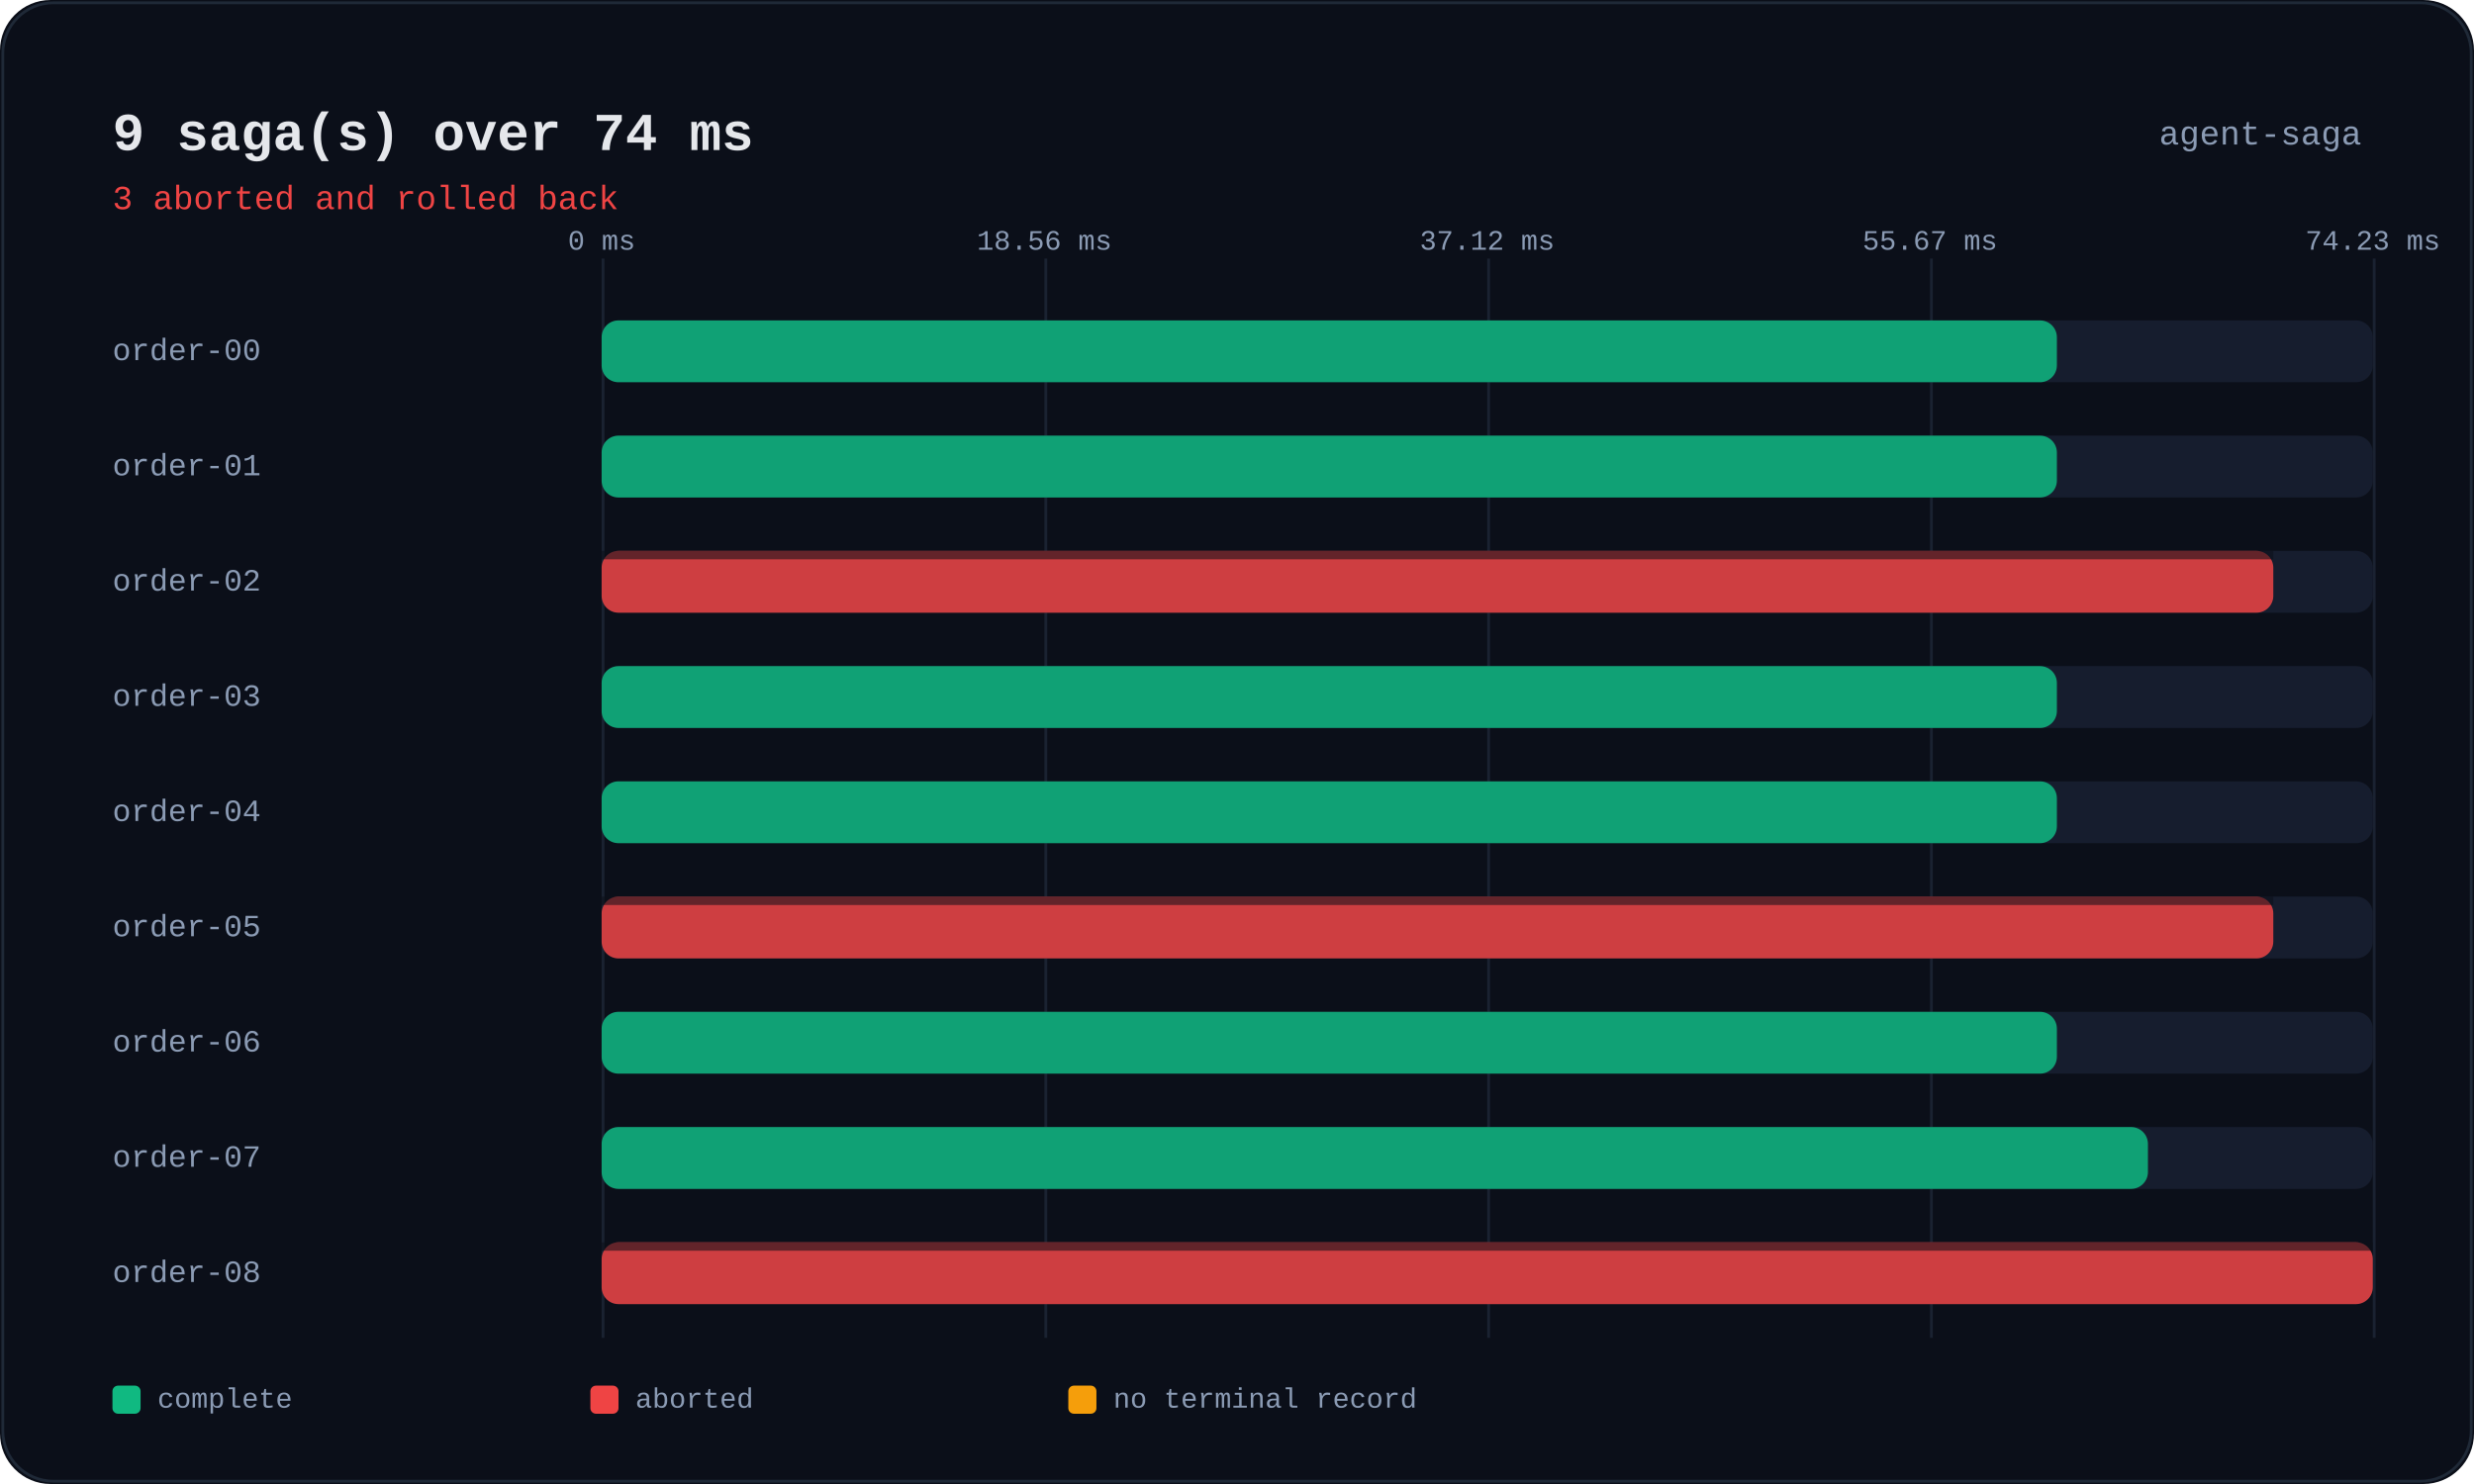
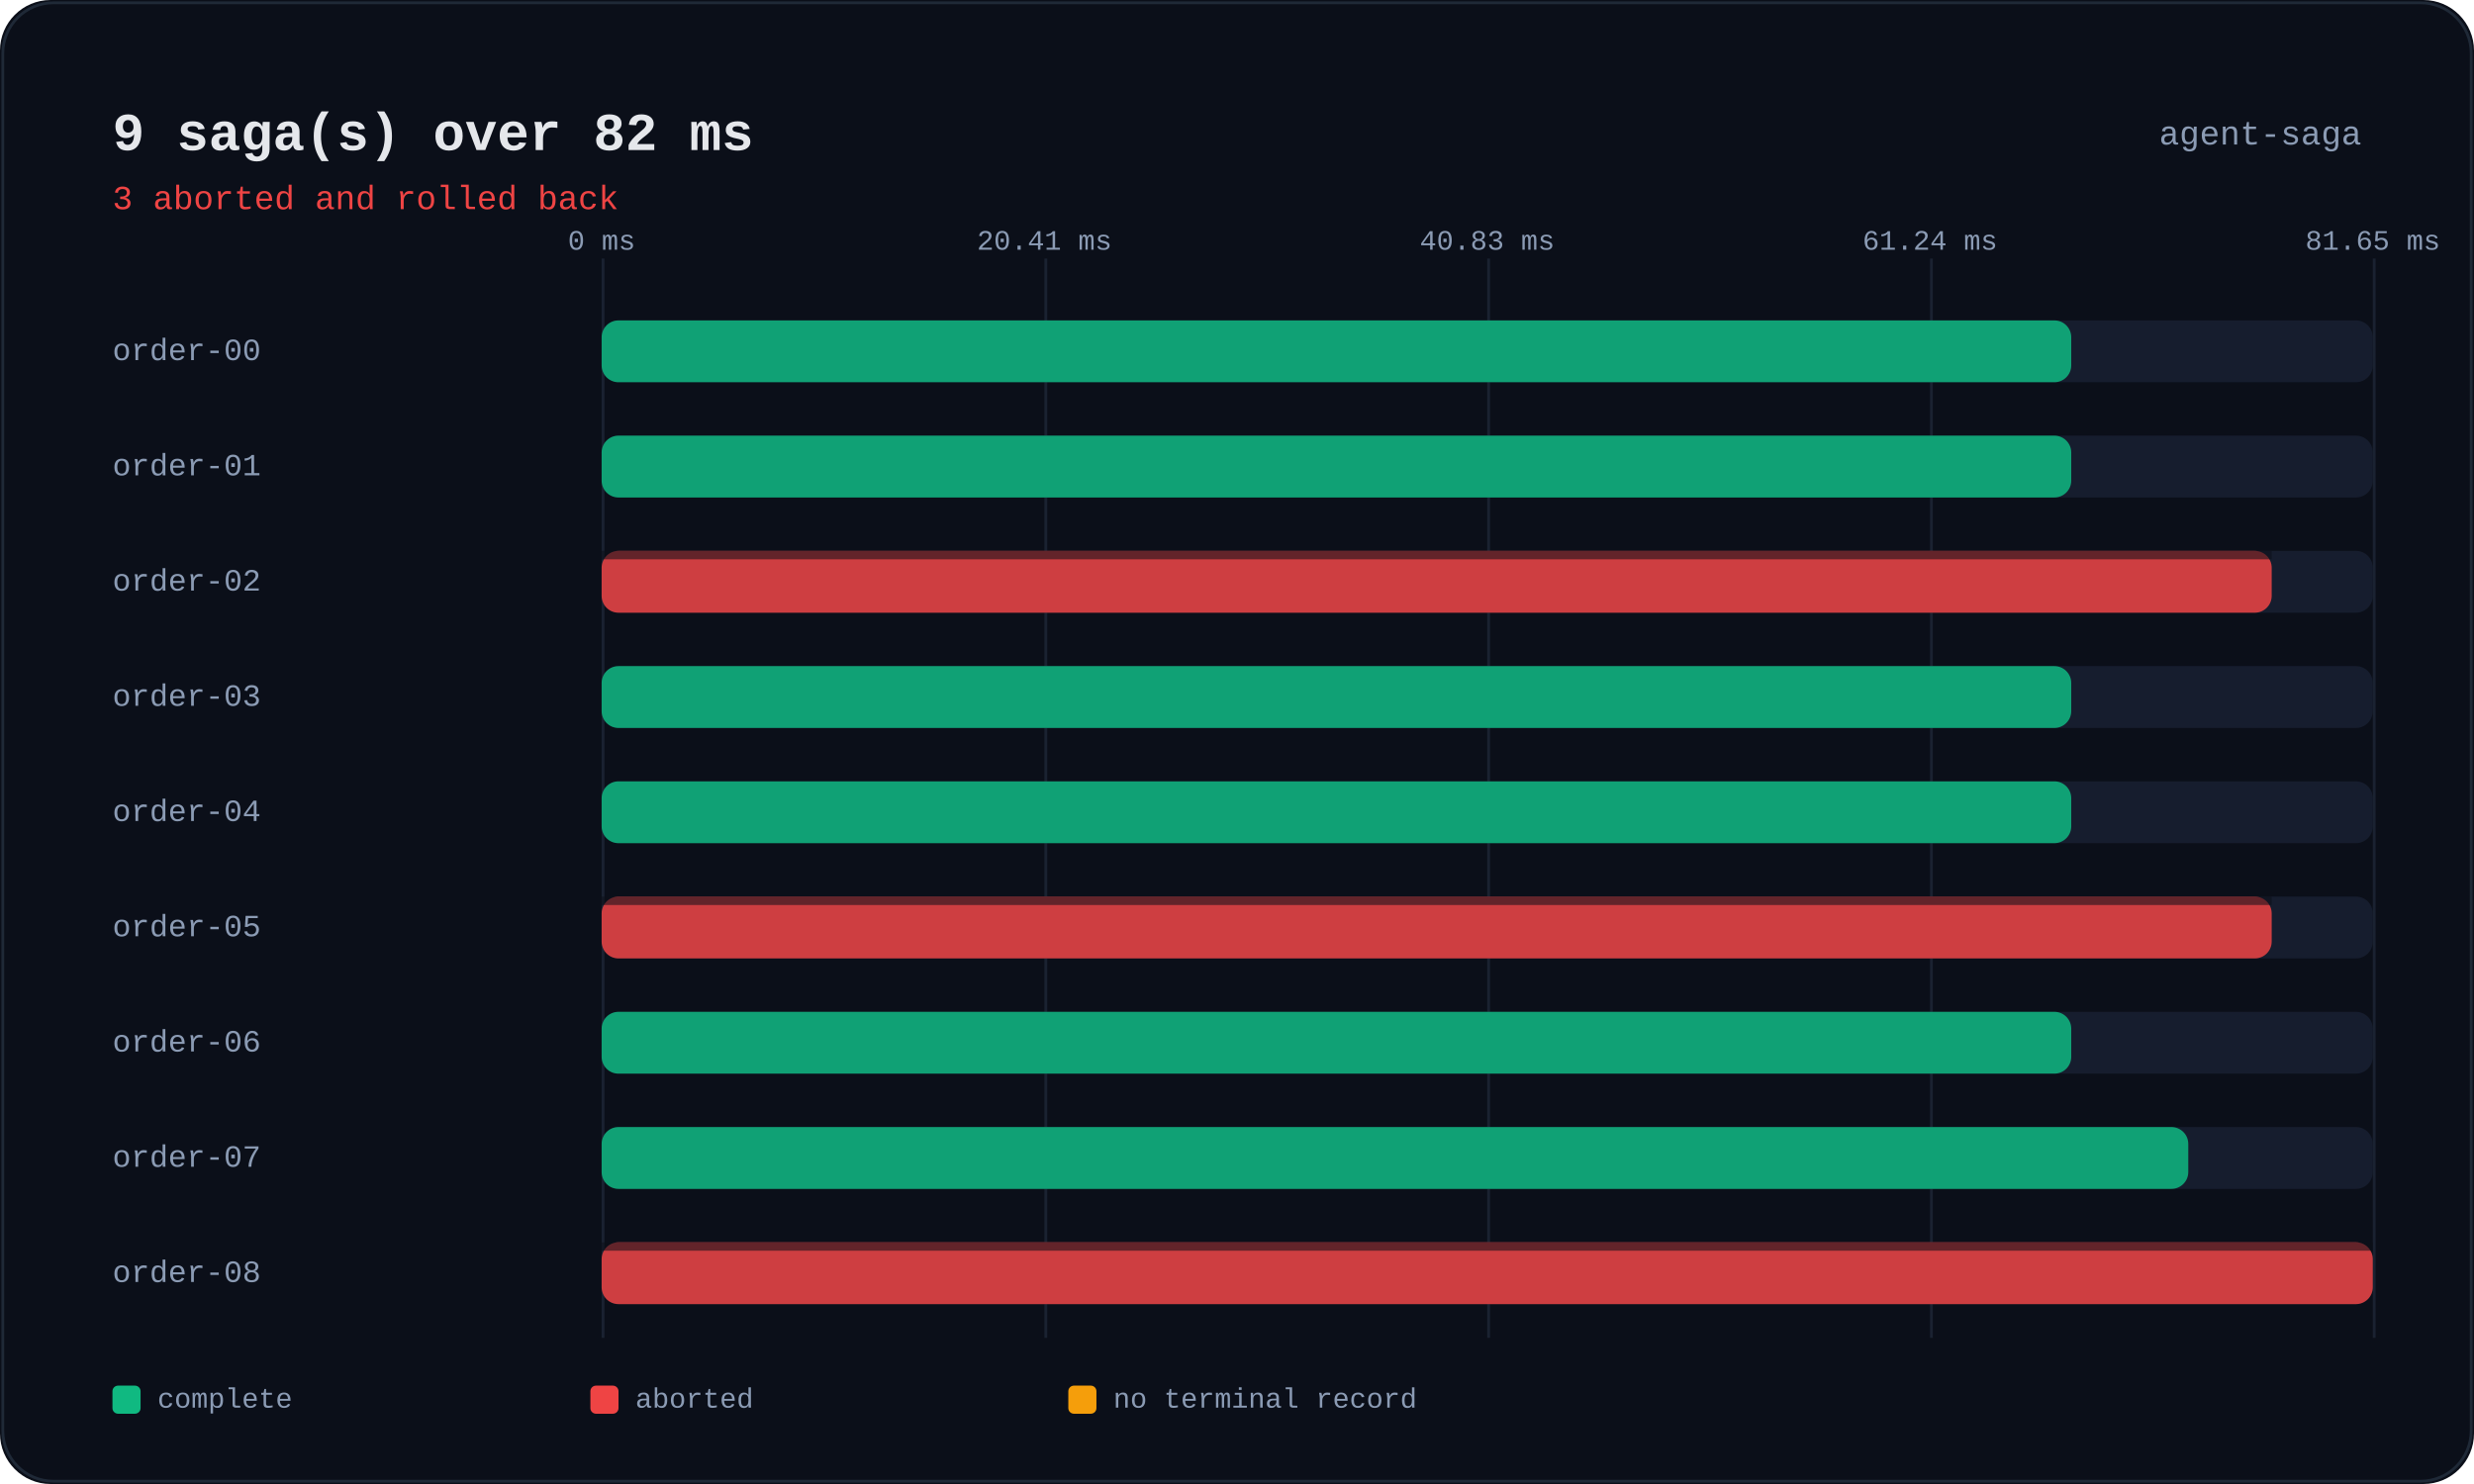
- <svg xmlns="http://www.w3.org/2000/svg" viewBox="0 0 880 528" width="880" height="528" role="img" aria-label="9 saga(s) over 74 ms. 3 aborted and rolled back">
+ <svg xmlns="http://www.w3.org/2000/svg" viewBox="0 0 880 528" width="880" height="528" role="img" aria-label="9 saga(s) over 82 ms. 3 aborted and rolled back">
  <style>
text{font-family:ui-monospace, SFMono-Regular, 'SF Mono', Menlo, Consolas, 'Liberation Mono', monospace;dominant-baseline:middle}
.t{fill:#e5e7eb}.m{fill:#8b9bb4}
.a0{animation:a0 4.67s linear infinite;}@keyframes a0{0%,3.21%{opacity:0}12.21%,100%{opacity:1}}
.a1{animation:a1 4.67s linear infinite;}@keyframes a1{0%,12.85%{opacity:0}23.55%,100%{opacity:1}}
.a2{animation:a2 4.67s linear infinite;}@keyframes a2{0%,15.63%{opacity:0}26.34%,100%{opacity:1}}
.a3{animation:a3 4.67s linear infinite;}@keyframes a3{0%,18.42%{opacity:0}29.12%,100%{opacity:1}}
.a4{animation:a4 4.67s linear infinite;}@keyframes a4{0%,21.2%{opacity:0}31.91%,100%{opacity:1}}
.a5{animation:a5 4.67s linear infinite;}@keyframes a5{0%,23.98%{opacity:0}34.69%,100%{opacity:1}}
.a6{animation:a6 4.67s linear infinite;}@keyframes a6{0%,26.77%{opacity:0}37.47%,100%{opacity:1}}
.a7{animation:a7 4.67s linear infinite;}@keyframes a7{0%,29.55%{opacity:0}40.26%,100%{opacity:1}}
.a8{animation:a8 4.67s linear infinite;}@keyframes a8{0%,32.33%{opacity:0}43.04%,100%{opacity:1}}
.a9{animation:a9 4.67s linear infinite;}@keyframes a9{0%,35.12%{opacity:0}45.82%,100%{opacity:1}}
@media (prefers-reduced-motion: reduce){*{animation:none !important;opacity:1 !important;transform:none !important}}
</style>
  <rect width="880" height="528" rx="18" fill="#0b0f19" />
  <rect x="1" y="1" width="878" height="526" rx="18" fill="none" stroke="#1f2937" />
  <g class="a0">
-     <text class="t" x="40" y="48" font-size="19" font-weight="700">9 saga(s) over 74 ms</text>
+     <text class="t" x="40" y="48" font-size="19" font-weight="700">9 saga(s) over 82 ms</text>
    <text x="40" y="71" font-size="12" fill="#ef4444">3 aborted and rolled back</text>
    <text class="m" x="840" y="48" font-size="12" text-anchor="end">agent-saga</text>
  </g>
  <rect x="214" y="92" width="1" height="384" fill="#1a2231" />
  <text class="m" x="214" y="86" font-size="10" text-anchor="middle">0 ms</text>
  <rect x="371.5" y="92" width="1" height="384" fill="#1a2231" />
-   <text class="m" x="371.5" y="86" font-size="10" text-anchor="middle">18.56 ms</text>
+   <text class="m" x="371.5" y="86" font-size="10" text-anchor="middle">20.41 ms</text>
  <rect x="529" y="92" width="1" height="384" fill="#1a2231" />
-   <text class="m" x="529" y="86" font-size="10" text-anchor="middle">37.12 ms</text>
+   <text class="m" x="529" y="86" font-size="10" text-anchor="middle">40.83 ms</text>
  <rect x="686.5" y="92" width="1" height="384" fill="#1a2231" />
-   <text class="m" x="686.5" y="86" font-size="10" text-anchor="middle">55.67 ms</text>
+   <text class="m" x="686.5" y="86" font-size="10" text-anchor="middle">61.24 ms</text>
  <rect x="844" y="92" width="1" height="384" fill="#1a2231" />
-   <text class="m" x="844" y="86" font-size="10" text-anchor="middle">74.23 ms</text>
+   <text class="m" x="844" y="86" font-size="10" text-anchor="middle">81.65 ms</text>
  <text class="m" x="40" y="125" font-size="11">order-00</text>
  <rect x="214" y="114" width="630" height="22" rx="6" fill="#161d2e" />
  <g class="a1">
-     <rect x="214" y="114" width="517.63" height="22" rx="6" fill="#10b981" fill-opacity="0.85" />
+     <rect x="214" y="114" width="522.74" height="22" rx="6" fill="#10b981" fill-opacity="0.85" />
  </g>
  <text class="m" x="40" y="166" font-size="11">order-01</text>
  <rect x="214" y="155" width="630" height="22" rx="6" fill="#161d2e" />
  <g class="a2">
-     <rect x="214" y="155" width="517.63" height="22" rx="6" fill="#10b981" fill-opacity="0.85" />
+     <rect x="214" y="155" width="522.74" height="22" rx="6" fill="#10b981" fill-opacity="0.85" />
  </g>
  <text class="m" x="40" y="207" font-size="11">order-02</text>
  <rect x="214" y="196" width="630" height="22" rx="6" fill="#161d2e" />
  <g class="a3">
-     <rect x="214" y="196" width="594.61" height="22" rx="6" fill="#ef4444" fill-opacity="0.85" />
-     <rect x="214" y="196" width="594.61" height="3" fill="#0b0f19" fill-opacity="0.55" />
+     <rect x="214" y="196" width="594.04" height="22" rx="6" fill="#ef4444" fill-opacity="0.85" />
+     <rect x="214" y="196" width="594.04" height="3" fill="#0b0f19" fill-opacity="0.55" />
  </g>
  <text class="m" x="40" y="248" font-size="11">order-03</text>
  <rect x="214" y="237" width="630" height="22" rx="6" fill="#161d2e" />
  <g class="a4">
-     <rect x="214" y="237" width="517.63" height="22" rx="6" fill="#10b981" fill-opacity="0.85" />
+     <rect x="214" y="237" width="522.74" height="22" rx="6" fill="#10b981" fill-opacity="0.85" />
  </g>
  <text class="m" x="40" y="289" font-size="11">order-04</text>
  <rect x="214" y="278" width="630" height="22" rx="6" fill="#161d2e" />
  <g class="a5">
-     <rect x="214" y="278" width="517.63" height="22" rx="6" fill="#10b981" fill-opacity="0.85" />
+     <rect x="214" y="278" width="522.74" height="22" rx="6" fill="#10b981" fill-opacity="0.85" />
  </g>
  <text class="m" x="40" y="330" font-size="11">order-05</text>
  <rect x="214" y="319" width="630" height="22" rx="6" fill="#161d2e" />
  <g class="a6">
-     <rect x="214" y="319" width="594.61" height="22" rx="6" fill="#ef4444" fill-opacity="0.85" />
-     <rect x="214" y="319" width="594.61" height="3" fill="#0b0f19" fill-opacity="0.55" />
+     <rect x="214" y="319" width="594.04" height="22" rx="6" fill="#ef4444" fill-opacity="0.85" />
+     <rect x="214" y="319" width="594.04" height="3" fill="#0b0f19" fill-opacity="0.55" />
  </g>
  <text class="m" x="40" y="371" font-size="11">order-06</text>
  <rect x="214" y="360" width="630" height="22" rx="6" fill="#161d2e" />
  <g class="a7">
-     <rect x="214" y="360" width="517.63" height="22" rx="6" fill="#10b981" fill-opacity="0.85" />
+     <rect x="214" y="360" width="522.74" height="22" rx="6" fill="#10b981" fill-opacity="0.85" />
  </g>
  <text class="m" x="40" y="412" font-size="11">order-07</text>
  <rect x="214" y="401" width="630" height="22" rx="6" fill="#161d2e" />
  <g class="a8">
-     <rect x="214" y="401" width="550.02" height="22" rx="6" fill="#10b981" fill-opacity="0.85" />
+     <rect x="214" y="401" width="564.37" height="22" rx="6" fill="#10b981" fill-opacity="0.85" />
  </g>
  <text class="m" x="40" y="453" font-size="11">order-08</text>
  <rect x="214" y="442" width="630" height="22" rx="6" fill="#161d2e" />
  <g class="a9">
    <rect x="214" y="442" width="630" height="22" rx="6" fill="#ef4444" fill-opacity="0.85" />
    <rect x="214" y="442" width="630" height="3" fill="#0b0f19" fill-opacity="0.55" />
  </g>
  <rect x="40" y="493" width="10" height="10" rx="2" fill="#10b981" />
  <text class="m" x="56" y="498" font-size="10">complete</text>
  <rect x="210" y="493" width="10" height="10" rx="2" fill="#ef4444" />
  <text class="m" x="226" y="498" font-size="10">aborted</text>
  <rect x="380" y="493" width="10" height="10" rx="2" fill="#f59e0b" />
  <text class="m" x="396" y="498" font-size="10">no terminal record</text>
</svg>
